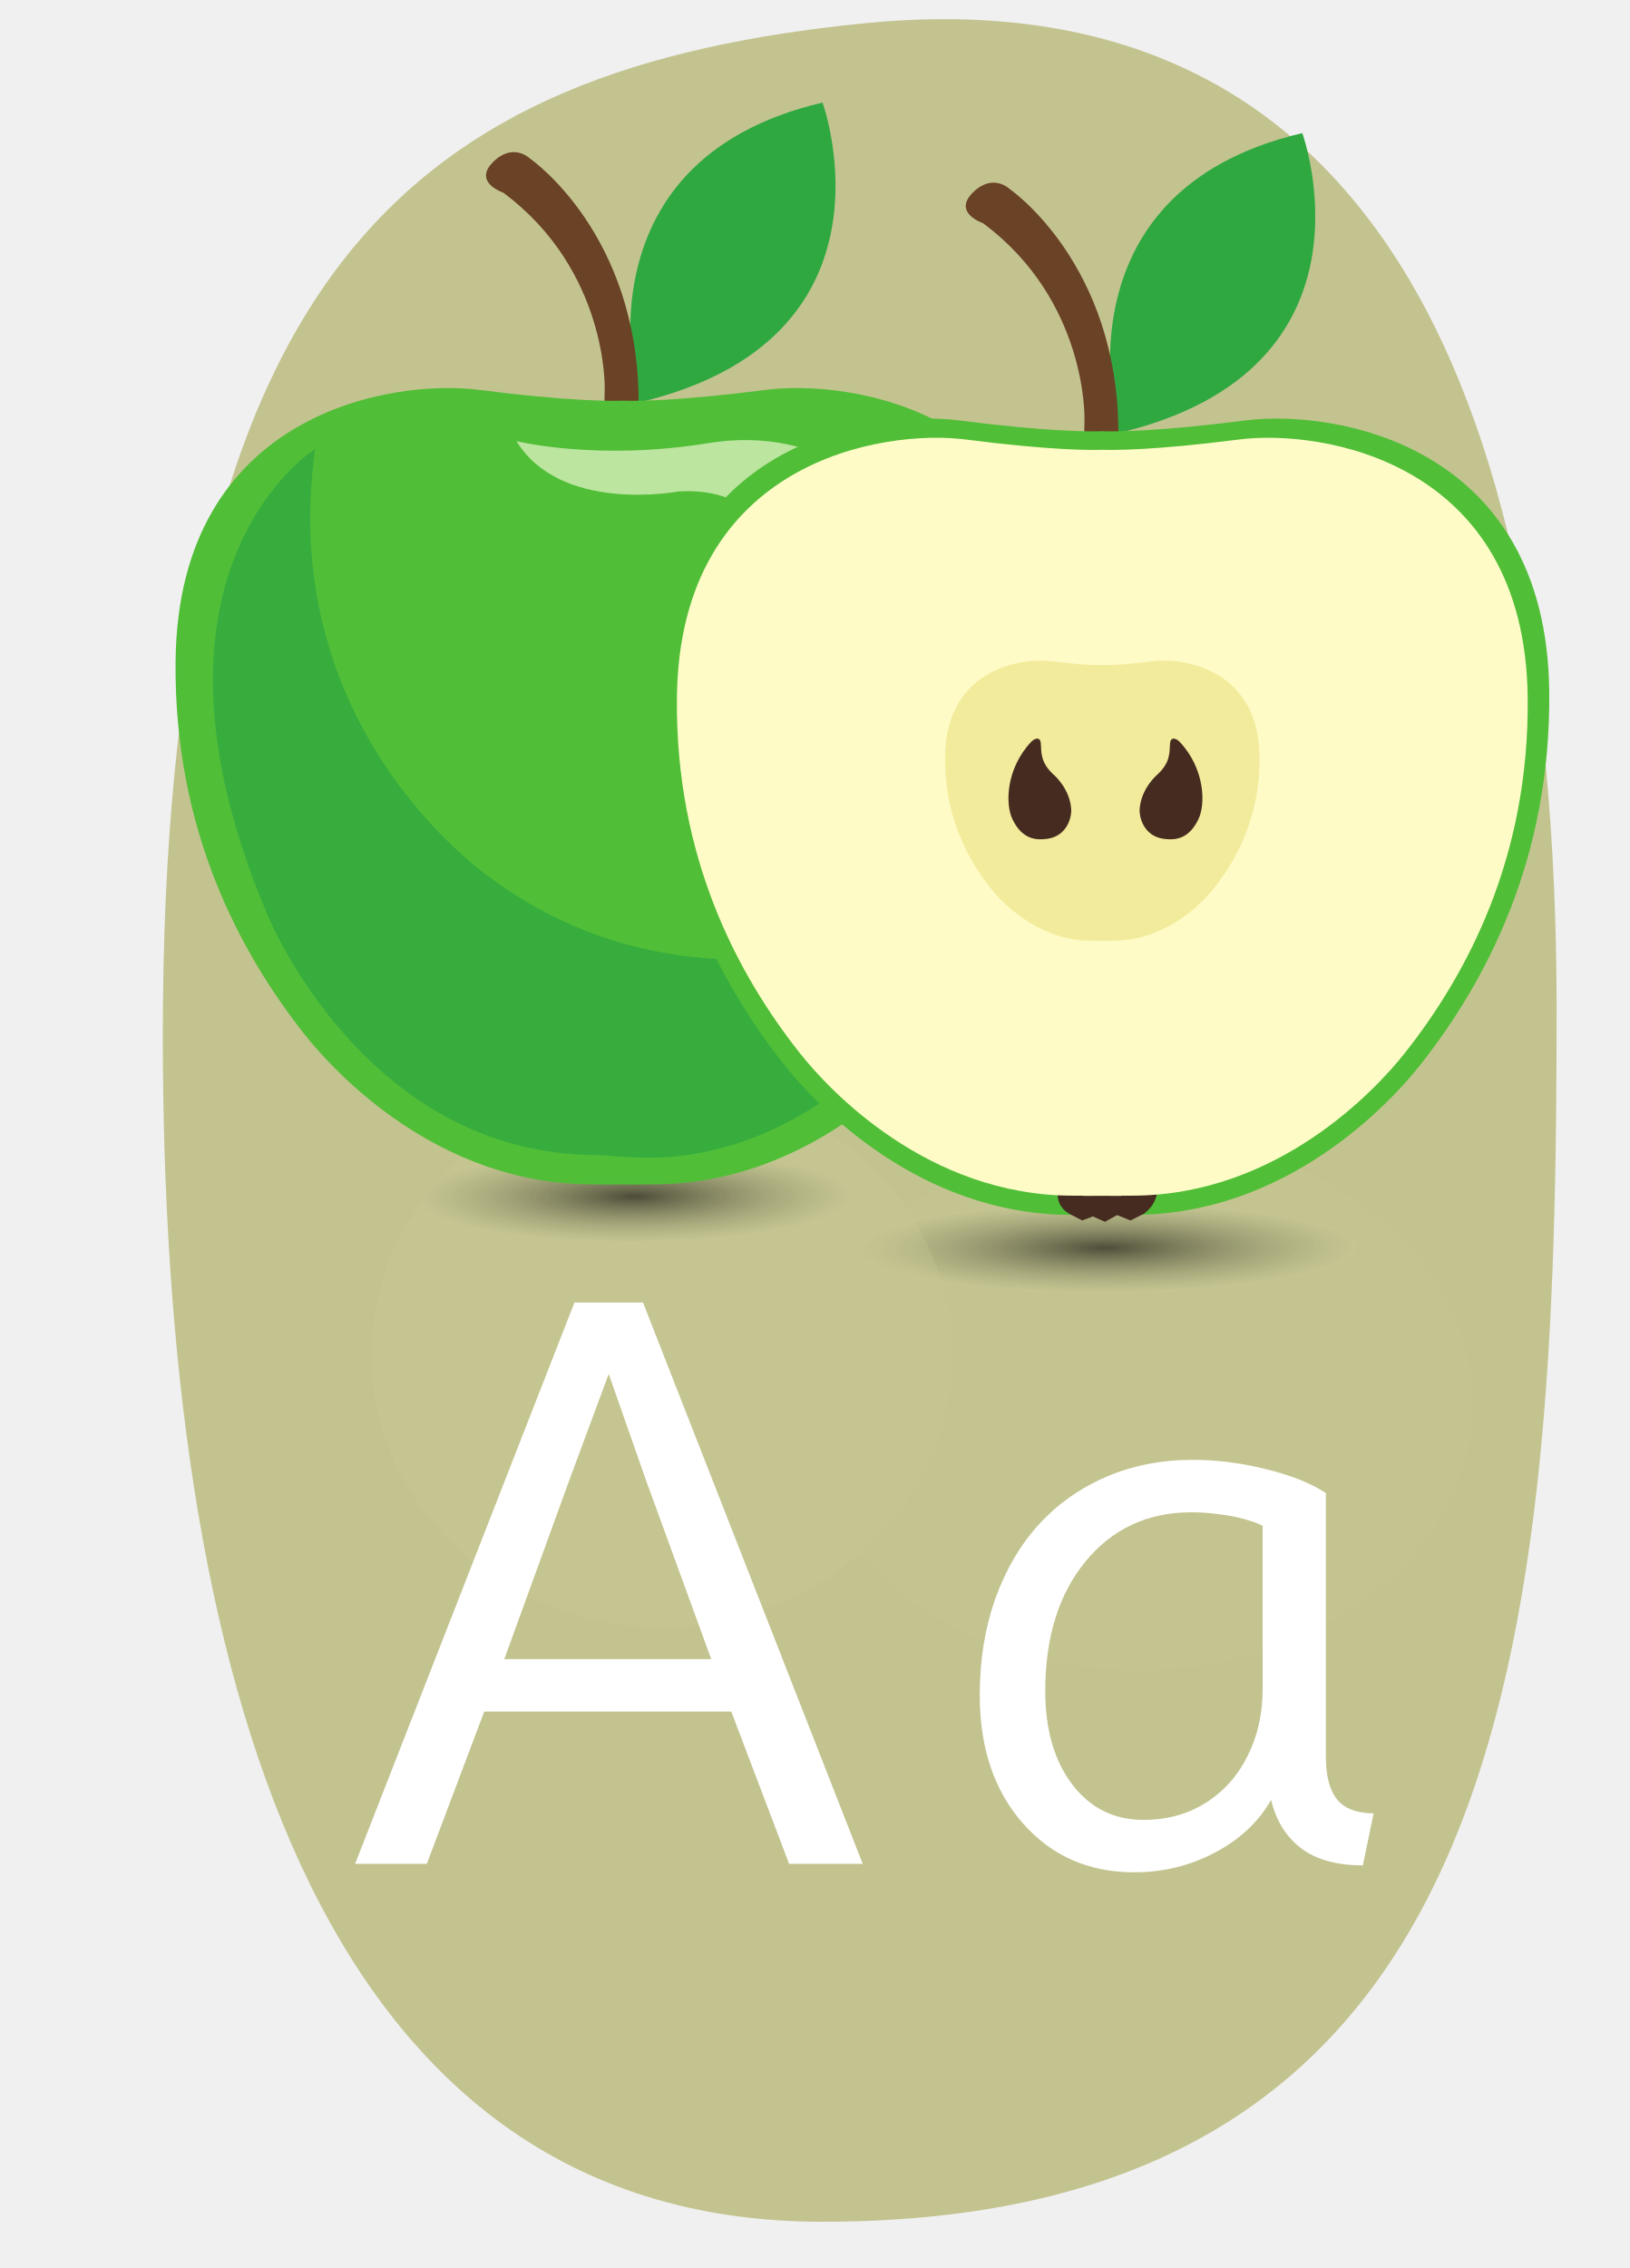
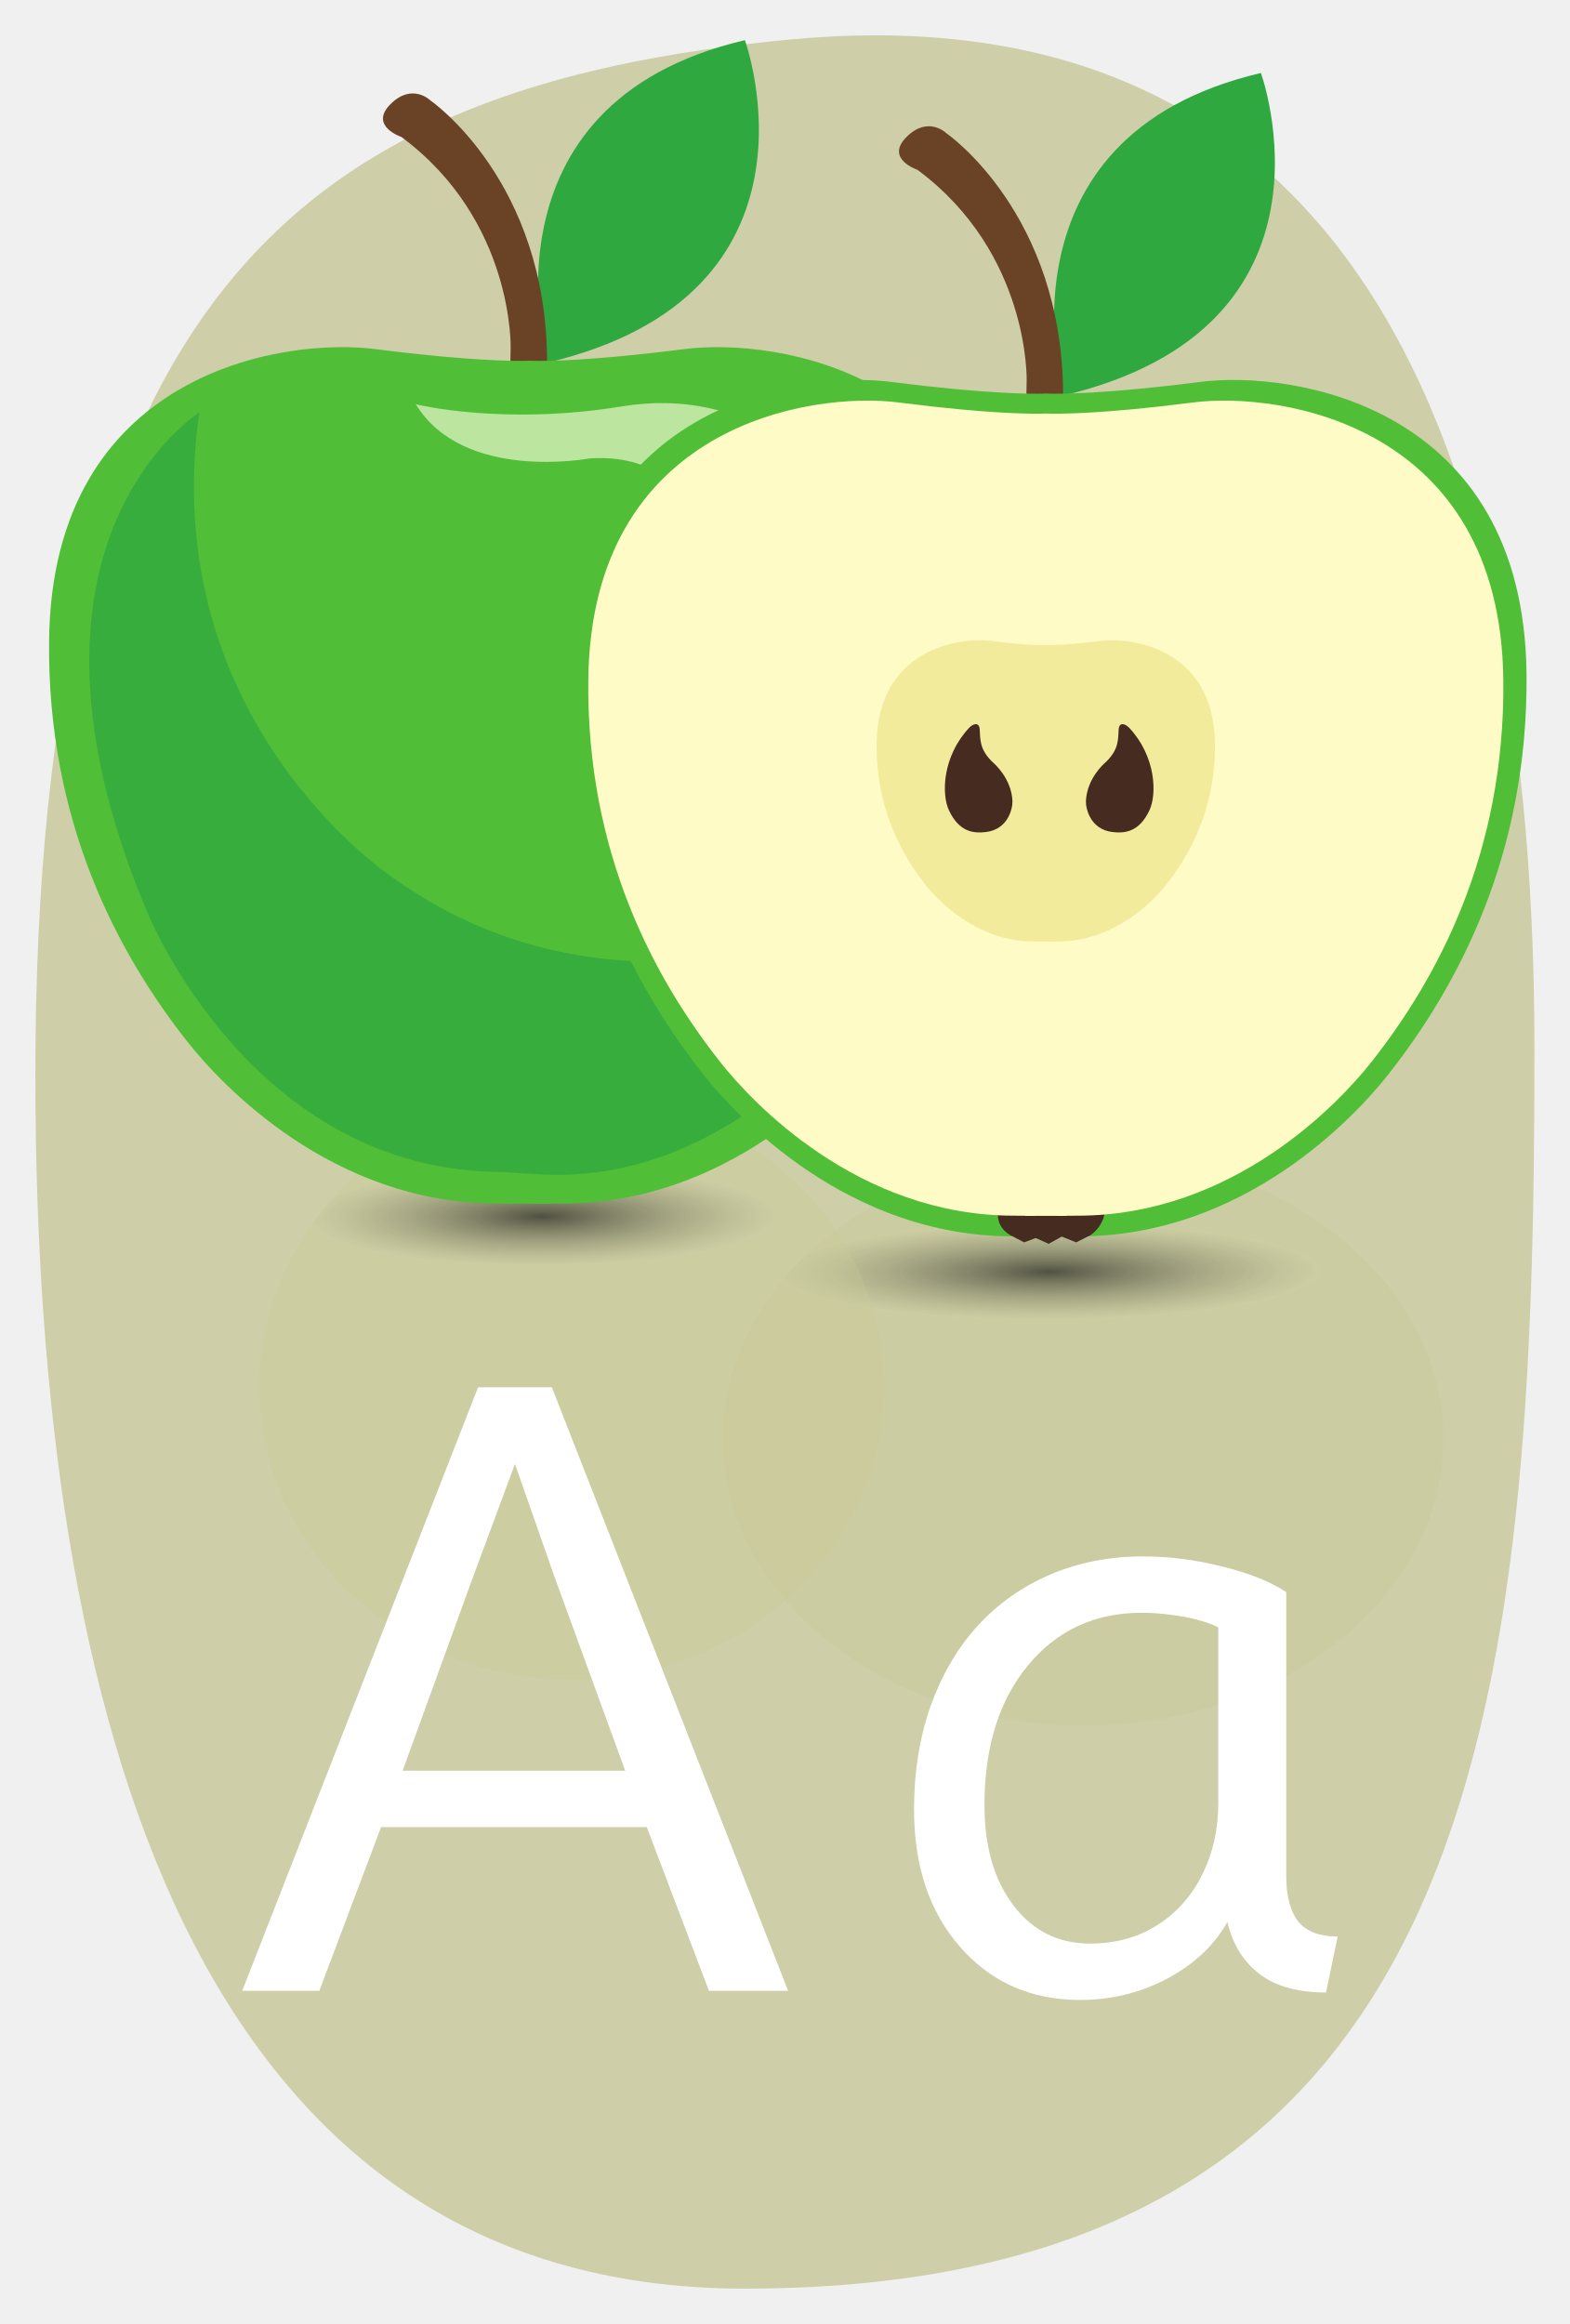
- <svg xmlns="http://www.w3.org/2000/svg" xmlns:xlink="http://www.w3.org/1999/xlink" version="1.1" width="247.757" height="344.758" viewBox="0 0 247.757 344.757" id="svg2985" style="overflow:visible">
+ <svg xmlns="http://www.w3.org/2000/svg" xmlns:xlink="http://www.w3.org/1999/xlink" version="1.1" width="221.902" height="328.491" viewBox="0 0 221.902 328.491" id="svg2985" style="overflow:visible">
  <defs id="defs3078">
    <linearGradient id="linearGradient4088">
-       <stop id="stop4090" style="stop-color:#000000;stop-opacity:1" offset="0" />
-       <stop id="stop4092" style="stop-color:#c8cc95;stop-opacity:0.453" offset="1" />
+       <stop style="stop-color:#000000;stop-opacity:1;" offset="0" id="stop4090" />
+       <stop style="stop-color:#c8cc95;stop-opacity:0.453;" offset="1" id="stop4092" />
    </linearGradient>
    <linearGradient id="linearGradient3910">
-       <stop id="stop3912" style="stop-color:#d1f5bc;stop-opacity:1" offset="0" />
-       <stop id="stop3915" style="stop-color:#9ce970;stop-opacity:0" offset="1" />
+       <stop style="stop-color:#d1f5bc;stop-opacity:1;" offset="0" id="stop3912" />
+       <stop style="stop-color:#9ce970;stop-opacity:0;" offset="1" id="stop3915" />
    </linearGradient>
    <linearGradient id="linearGradient3878">
-       <stop id="stop3880" style="stop-color:#6e8f5b;stop-opacity:1" offset="0" />
-       <stop id="stop3882" style="stop-color:#ebebeb;stop-opacity:0" offset="1" />
+       <stop style="stop-color:#6e8f5b;stop-opacity:1;" offset="0" id="stop3880" />
+       <stop style="stop-color:#ebebeb;stop-opacity:0;" offset="1" id="stop3882" />
    </linearGradient>
    <linearGradient id="linearGradient4407">
-       <stop id="stop4409" style="stop-color:#5a932e;stop-opacity:1" offset="0" />
-       <stop id="stop4411" style="stop-color:#008000;stop-opacity:0" offset="1" />
+       <stop style="stop-color:#5a932e;stop-opacity:1;" offset="0" id="stop4409" />
+       <stop style="stop-color:#008000;stop-opacity:0;" offset="1" id="stop4411" />
    </linearGradient>
    <linearGradient id="linearGradient3920">
      <stop id="stop3922" style="stop-color:#f76605;stop-opacity:1" offset="0" />
      <stop id="stop3924" style="stop-color:#f76605;stop-opacity:0" offset="1" />
    </linearGradient>
    <linearGradient id="linearGradient3912">
      <stop id="stop3914" style="stop-color:#f76605;stop-opacity:1" offset="0" />
      <stop id="stop3916" style="stop-color:#f76605;stop-opacity:0" offset="1" />
    </linearGradient>
    <linearGradient x1="266.478" y1="211.68" x2="229.985" y2="1" id="linearGradient3926" xlink:href="#linearGradient3920" gradientUnits="userSpaceOnUse" />
    <linearGradient x1="181.082" y1="130.101" x2="215.935" y2="39.45" id="linearGradient3928" xlink:href="#linearGradient3912" gradientUnits="userSpaceOnUse" gradientTransform="matrix(1,0,0,0.8609317,-54.55841,-74.85106)" />
-     <radialGradient cx="78.698" cy="50.058" r="99.455" fx="78.698" fy="50.058" id="radialGradient4094" xlink:href="#linearGradient4088" gradientUnits="userSpaceOnUse" gradientTransform="matrix(1,0,0,0.2369623,0,38.19639)" />
-     <radialGradient cx="78.698" cy="50.058" r="99.455" fx="78.698" fy="50.058" id="radialGradient4104-4" xlink:href="#linearGradient4088-8" gradientUnits="userSpaceOnUse" gradientTransform="matrix(1,0,0,0.2369623,0,38.19639)" />
+     <radialGradient xlink:href="#linearGradient4088" id="radialGradient4094" cx="78.698" cy="50.058" fx="78.698" fy="50.058" r="99.455" gradientTransform="matrix(1,0,0,0.2369623,0,38.19639)" gradientUnits="userSpaceOnUse" />
+     <radialGradient xlink:href="#linearGradient4088-8" id="radialGradient4104-4" cx="78.698" cy="50.058" fx="78.698" fy="50.058" r="99.455" gradientTransform="matrix(1,0,0,0.2369623,0,38.19639)" gradientUnits="userSpaceOnUse" />
    <linearGradient id="linearGradient4088-8">
-       <stop id="stop4090-2" style="stop-color:#000000;stop-opacity:1" offset="0" />
-       <stop id="stop4092-2" style="stop-color:#000000;stop-opacity:0" offset="1" />
+       <stop style="stop-color:#000000;stop-opacity:1;" offset="0" id="stop4090-2" />
+       <stop style="stop-color:#000000;stop-opacity:0;" offset="1" id="stop4092-2" />
    </linearGradient>
-     <radialGradient cx="78.698" cy="50.058" r="99.455" fx="78.698" fy="50.058" id="radialGradient4106-5" xlink:href="#linearGradient4088-8" gradientUnits="userSpaceOnUse" gradientTransform="matrix(1,0,0,0.2369623,0,38.19639)" />
-     <radialGradient cx="78.698" cy="50.058" r="99.455" fx="78.698" fy="50.058" id="radialGradient4162" xlink:href="#linearGradient4088" gradientUnits="userSpaceOnUse" gradientTransform="matrix(1,0,0,0.2369623,0,38.19639)" spreadMethod="pad" />
-     <radialGradient cx="100.392" cy="142.538" r="99.455" fx="100.392" fy="142.538" id="radialGradient4164" xlink:href="#linearGradient4088" gradientUnits="userSpaceOnUse" gradientTransform="matrix(0.615615,-0.00320847,1.5412167e-4,0.1356629,37.45477,51.19507)" spreadMethod="pad" />
-     <radialGradient cx="78.698" cy="50.058" r="99.455" fx="78.698" fy="50.058" id="radialGradient4162-1" xlink:href="#linearGradient4088-4" gradientUnits="userSpaceOnUse" gradientTransform="matrix(1,0,0,0.2369623,0,38.19639)" spreadMethod="pad" />
+     <radialGradient xlink:href="#linearGradient4088-8" id="radialGradient4106-5" gradientUnits="userSpaceOnUse" gradientTransform="matrix(1,0,0,0.2369623,0,38.19639)" cx="78.698" cy="50.058" fx="78.698" fy="50.058" r="99.455" />
+     <radialGradient xlink:href="#linearGradient4088" id="radialGradient4162" cx="78.698" cy="50.058" fx="78.698" fy="50.058" r="99.455" gradientTransform="matrix(1,0,0,0.2369623,0,38.19639)" gradientUnits="userSpaceOnUse" spreadMethod="pad" />
+     <radialGradient xlink:href="#linearGradient4088" id="radialGradient4164" gradientUnits="userSpaceOnUse" gradientTransform="matrix(0.615615,-0.00320847,1.5412167e-4,0.1356629,37.45477,51.19507)" spreadMethod="pad" cx="100.392" cy="142.538" fx="100.392" fy="142.538" r="99.455" />
+     <radialGradient xlink:href="#linearGradient4088-4" id="radialGradient4162-1" cx="78.698" cy="50.058" fx="78.698" fy="50.058" r="99.455" gradientTransform="matrix(1,0,0,0.2369623,0,38.19639)" gradientUnits="userSpaceOnUse" spreadMethod="pad" />
    <linearGradient id="linearGradient4088-4">
-       <stop id="stop4090-1" style="stop-color:#000000;stop-opacity:1" offset="0" />
-       <stop id="stop4092-8" style="stop-color:#c8cc95;stop-opacity:0.453" offset="1" />
+       <stop style="stop-color:#000000;stop-opacity:1;" offset="0" id="stop4090-1" />
+       <stop style="stop-color:#c8cc95;stop-opacity:0.453;" offset="1" id="stop4092-8" />
    </linearGradient>
-     <radialGradient cx="100.392" cy="142.538" r="99.455" fx="100.392" fy="142.538" id="radialGradient4164-9" xlink:href="#linearGradient4088-4" gradientUnits="userSpaceOnUse" gradientTransform="matrix(0.615615,-0.00320847,1.5412167e-4,0.1356629,37.45477,51.19507)" spreadMethod="pad" />
+     <radialGradient xlink:href="#linearGradient4088-4" id="radialGradient4164-9" gradientUnits="userSpaceOnUse" gradientTransform="matrix(0.615615,-0.00320847,1.5412167e-4,0.1356629,37.45477,51.19507)" spreadMethod="pad" cx="100.392" cy="142.538" fx="100.392" fy="142.538" r="99.455" />
    <linearGradient id="linearGradient4181">
-       <stop id="stop4183" style="stop-color:#000000;stop-opacity:1" offset="0" />
-       <stop id="stop4185" style="stop-color:#c8cc95;stop-opacity:0.453" offset="1" />
+       <stop style="stop-color:#000000;stop-opacity:1;" offset="0" id="stop4183" />
+       <stop style="stop-color:#c8cc95;stop-opacity:0.453;" offset="1" id="stop4185" />
    </linearGradient>
-     <radialGradient cx="100.392" cy="142.538" r="99.455" fx="100.392" fy="142.538" id="radialGradient4189" xlink:href="#linearGradient4088-4" gradientUnits="userSpaceOnUse" gradientTransform="matrix(0.615615,-0.00320847,1.5412167e-4,0.1356629,37.45477,51.19507)" spreadMethod="pad" />
+     <radialGradient r="99.455" fy="142.538" fx="100.392" cy="142.538" cx="100.392" spreadMethod="pad" gradientTransform="matrix(0.615615,-0.00320847,1.5412167e-4,0.1356629,37.45477,51.19507)" gradientUnits="userSpaceOnUse" id="radialGradient4189" xlink:href="#linearGradient4088-4" />
  </defs>
-   <path d="m 236.655,153.461 c 0,95.967 -6.318,184.266 -111.649,184.266 -77.621,0 -100.253,-84.299 -100.253,-180.266 0,-116.967 38.361,-147.019 106.365,-153.895 70.656,-7.144 105.537,44.928 105.537,149.895 z" id="path3929" style="opacity:0.4;fill:#808000;fill-opacity:1;stroke:none" />
-   <g transform="matrix(0.512253,0,0,2.356339,129.8263,120.0054)" id="g14004" style="opacity:0.6;fill:url(#radialGradient4162);fill-opacity:1;fill-rule:nonzero">
-     <path d="m 187.889,116.431 a 80.952,79.453 0 1 1 -161.904,0 80.952,79.453 0 1 1 161.904,0 z" transform="matrix(1.228568,0,0,0.2166839,-47.36753,14.35761)" id="path14006" style="fill:url(#radialGradient4164);fill-opacity:1;fill-rule:nonzero;stroke:none" />
+   <path style="opacity:0.3;fill:#808000;fill-opacity:1;stroke:none" d="m 216.902,148.206 c 0,91.29 -6.318,175.286 -111.649,175.286 C 27.632,323.491 5,243.301 5,152.011 5,40.744 43.361,12.157 111.365,5.616 182.021,-1.18 216.902,48.355 216.902,148.206 z" id="path3929" />
+   <g id="g14004" transform="matrix(0.512253,0,0,2.356339,110.0733,110.0872)" style="opacity:0.6;fill:url(#radialGradient4162);fill-opacity:1;fill-rule:nonzero">
+     <path transform="matrix(1.228568,0,0,0.2166839,-47.36753,14.35761)" d="m 187.889,116.431 c 0,43.881 -36.243,79.453 -80.952,79.453 -44.709,0 -80.952,-35.572 -80.952,-79.453 0,-43.881 36.243,-79.453 80.952,-79.453 44.709,0 80.952,35.572 80.952,79.453 z" id="path14006" style="fill:url(#radialGradient4164);fill-opacity:1;fill-rule:nonzero;stroke:none" />
  </g>
-   <g transform="matrix(0.4438912,0,0,2.403729,63.29284,110.7914)" id="g14004-1" style="opacity:0.61;fill:url(#radialGradient4162-1);fill-opacity:1;fill-rule:nonzero;overflow:visible">
-     <path d="m 187.889,116.431 a 80.952,79.453 0 1 1 -161.904,0 80.952,79.453 0 1 1 161.904,0 z" transform="matrix(1.228568,0,0,0.2166839,-47.36753,14.35761)" id="path14006-5" style="fill:url(#radialGradient4189);fill-opacity:1;fill-rule:nonzero;stroke:none" />
+   <g id="g14004-1" transform="matrix(0.4438912,0,0,2.403729,43.53983,100.8732)" style="opacity:0.61;fill:url(#radialGradient4162-1);fill-opacity:1;fill-rule:nonzero;overflow:visible">
+     <path transform="matrix(1.228568,0,0,0.2166839,-47.36753,14.35761)" d="m 187.889,116.431 c 0,43.881 -36.243,79.453 -80.952,79.453 -44.709,0 -80.952,-35.572 -80.952,-79.453 0,-43.881 36.243,-79.453 80.952,-79.453 44.709,0 80.952,35.572 80.952,79.453 z" id="path14006-5" style="fill:url(#radialGradient4189);fill-opacity:1;fill-rule:nonzero;stroke:none" />
  </g>
-   <g transform="translate(14.65466,-5.312433)" id="layer1">
-     <g transform="matrix(1.958956,0,0,1.958956,-43.5131,-91.24535)" id="g13987">
-       <path d="m 64.292,80.526 c 0,0 -5.31,-18.691 14.274,-23.275 0,0 6.666,18.334 -14.274,23.275" id="path3286" style="fill:#2fa840;fill-opacity:1;fill-rule:nonzero;stroke:none" />
-       <path d="m 61.663,79.476 c 0,0 0.264,-9.196 -7.883,-15.24 0,0 -2.364,-0.789 -0.789,-2.366 1.577,-1.576 2.891,-0.261 2.891,-0.261 0,0 8.409,5.78 8.409,18.918 0,13.137 -2.89,7.883 -2.629,-1.05" id="path3288" style="fill:#6a4225;fill-opacity:1;fill-rule:nonzero;stroke:none" />
-       <path d="m 74.187,79.542 c -6.945,0.891 -10.229,0.868 -11.038,0.841 l 0,-0.007 -0.106,0.005 -0.106,-0.005 0,0.007 c -0.807,0.026 -4.091,0.05 -11.037,-0.841 -6.643,-0.851 -23.335,1.667 -23.543,21.043 -0.141,13.11 4.997,22.614 10,28.957 2.391,3.031 10.418,11.65 22.29,11.65 0.111,0 0.43,0 0.833,0.002 l 0,0.015 c 0.179,0 0.835,-0.002 1.564,-0.008 0.729,0.005 1.386,0.008 1.564,0.008 l 0,-0.015 c 0.404,-0.002 0.723,-0.002 0.833,-0.002 11.873,0 19.9,-8.619 22.29,-11.65 5.003,-6.344 10.143,-15.848 10,-28.957 -0.207,-19.375 -16.899,-21.894 -23.543,-21.043" id="path3290" style="fill:#51be37;fill-opacity:1;fill-rule:nonzero;stroke:none" />
-       <path d="m 54.816,83.521 c 0,0 6.261,1.565 14.867,0.156 8.609,-1.409 15.92,3.481 17.058,12.364 0.784,6.104 -3.129,7.669 -5.006,7.669 0,0 -4.695,0.156 -5.008,-6.416 0,0 -0.158,-10.486 -9.39,-9.861 0,0 -9.078,1.721 -12.521,-3.911" id="path3292" style="fill:#bce59f;fill-opacity:1;fill-rule:nonzero;stroke:none" />
-       <path d="m 39.19,84.126 c 0,0 -15,9.375 -3.75,36.041 0,0 7.5,18.75 25.625,18.75 0,0 2.638,0.209 3.96,0.209 3.281,0 8.321,-0.704 14.238,-4.834 1.972,-1.376 9.304,-7.457 12.637,-15.375 0,0 -20.834,11.668 -38.75,-1.25 0,0 -17.084,-11.25 -13.96,-33.541" id="path3294" style="fill:#37ad3e;fill-opacity:1;fill-rule:nonzero;stroke:none" />
+   <g id="layer1" transform="translate(-5.098363,-3.230644)">
+     <g id="g13987" transform="matrix(1.958956,0,0,1.958956,-43.5131,-103.2454)">
+       <path d="m 64.292,80.526 c 0,0 -5.31,-18.691 14.274,-23.275 0,0 6.666,18.334 -14.274,23.275" style="fill:#2fa840;fill-opacity:1;fill-rule:nonzero;stroke:none" id="path3286" />
+       <path d="m 61.663,79.476 c 0,0 0.264,-9.196 -7.883,-15.24 0,0 -2.364,-0.789 -0.789,-2.366 1.577,-1.576 2.891,-0.261 2.891,-0.261 0,0 8.409,5.78 8.409,18.918 0,13.137 -2.89,7.883 -2.629,-1.05" style="fill:#6a4225;fill-opacity:1;fill-rule:nonzero;stroke:none" id="path3288" />
+       <path d="m 74.187,79.542 c -6.945,0.891 -10.229,0.868 -11.038,0.841 l 0,-0.007 -0.106,0.005 -0.106,-0.005 0,0.007 c -0.807,0.026 -4.091,0.05 -11.037,-0.841 -6.643,-0.851 -23.335,1.667 -23.543,21.043 -0.141,13.11 4.997,22.614 10,28.957 2.391,3.031 10.418,11.65 22.29,11.65 0.111,0 0.43,0 0.833,0.002 l 0,0.015 c 0.179,0 0.835,-0.002 1.564,-0.008 0.729,0.005 1.386,0.008 1.564,0.008 l 0,-0.015 c 0.404,-0.002 0.723,-0.002 0.833,-0.002 11.873,0 19.9,-8.619 22.29,-11.65 5.003,-6.344 10.143,-15.848 10,-28.957 -0.207,-19.375 -16.899,-21.894 -23.543,-21.043" style="fill:#51be37;fill-opacity:1;fill-rule:nonzero;stroke:none" id="path3290" />
+       <path d="m 54.816,83.521 c 0,0 6.261,1.565 14.867,0.156 8.609,-1.409 15.92,3.481 17.058,12.364 0.784,6.104 -3.129,7.669 -5.006,7.669 0,0 -4.695,0.156 -5.008,-6.416 0,0 -0.158,-10.486 -9.39,-9.861 0,0 -9.078,1.721 -12.521,-3.911" style="fill:#bce59f;fill-opacity:1;fill-rule:nonzero;stroke:none" id="path3292" />
+       <path d="m 39.19,84.126 c 0,0 -15,9.375 -3.75,36.041 0,0 7.5,18.75 25.625,18.75 0,0 2.638,0.209 3.96,0.209 3.281,0 8.321,-0.704 14.238,-4.834 1.972,-1.376 9.304,-7.457 12.637,-15.375 0,0 -20.834,11.668 -38.75,-1.25 0,0 -17.084,-11.25 -13.96,-33.541" style="fill:#37ad3e;fill-opacity:1;fill-rule:nonzero;stroke:none" id="path3294" />
    </g>
-     <g transform="matrix(1.958956,0,0,1.958956,-146.4107,-79.45499)" id="g13994">
-       <path d="m 154.052,76.876 c 0,0 -5.309,-18.691 14.275,-23.275 0,0 6.666,18.334 -14.275,23.275" id="path4344" style="fill:#2fa840;fill-opacity:1;fill-rule:nonzero;stroke:none" />
-       <path d="m 151.425,75.826 c 0,0 0.263,-9.196 -7.883,-15.24 0,0 -2.365,-0.789 -0.789,-2.366 1.577,-1.576 2.891,-0.261 2.891,-0.261 0,0 8.408,5.78 8.408,18.918 0,13.137 -2.889,7.883 -2.627,-1.05" id="path4346" style="fill:#6a4225;fill-opacity:1;fill-rule:nonzero;stroke:none" />
-       <path d="m 163.948,75.892 c -6.946,0.891 -10.23,0.868 -11.037,0.843 l 0,-0.009 -0.106,0.005 -0.106,-0.005 0,0.009 c -0.807,0.025 -4.091,0.049 -11.037,-0.843 -6.643,-0.851 -23.335,1.667 -23.543,21.043 -0.141,13.11 4.997,22.615 10,28.958 2.39,3.033 10.418,11.65 22.29,11.65 0.111,0 0.43,0 0.833,0.002 l 0,0.015 c 0.179,0 0.835,-0.002 1.564,-0.007 0.729,0.005 1.385,0.007 1.564,0.007 l 0,-0.015 c 0.403,-0.002 0.721,-0.002 0.833,-0.002 11.873,0 19.9,-8.617 22.29,-11.65 5.003,-6.343 10.141,-15.848 10,-28.958 -0.207,-19.375 -16.899,-21.894 -23.543,-21.043" id="path4348" style="fill:#51be37;fill-opacity:1;fill-rule:nonzero;stroke:none" />
-       <path d="m 157.077,135.477 c 0,0 0.104,1.145 -1.041,1.979 l -1.042,0.521 -1.041,-0.417 -0.938,0.521 -0.938,-0.416 -0.834,0.312 -0.835,-0.435 c 0,0 -1.249,-0.504 -1.04,-1.857 0.209,-1.354 7.709,-0.207 7.709,-0.207" id="path4350" style="fill:#462c20;fill-opacity:1;fill-rule:nonzero;stroke:none" />
-       <path d="m 163.411,77.376 c -6.611,0.849 -9.736,0.825 -10.505,0.801 l 0,-0.008 -0.101,0.005 -0.101,-0.005 0,0.008 c -0.769,0.024 -3.894,0.048 -10.505,-0.801 -6.321,-0.81 -22.209,1.587 -22.407,20.027 -0.135,12.478 4.756,21.523 9.519,27.561 2.275,2.885 9.915,11.088 21.215,11.088 0.106,0 0.409,10e-4 0.792,0.004 l 0,0.013 c 0.169,0 0.795,-0.004 1.488,-0.006 0.693,0.002 1.319,0.006 1.488,0.006 l 0,-0.013 c 0.384,-0.002 0.686,-0.004 0.792,-0.004 11.3,0 18.94,-8.203 21.215,-11.088 4.763,-6.039 9.654,-15.084 9.519,-27.561 -0.199,-18.44 -16.086,-20.837 -22.408,-20.027" id="path4352" style="fill:#fefbc7;fill-opacity:1;fill-rule:nonzero;stroke:none" />
-       <path d="m 156.727,94.581 c -2.445,0.312 -3.601,0.305 -3.885,0.295 l 0,-0.002 -0.037,0.002 -0.037,-0.002 0,0.002 c -0.284,0.01 -1.44,0.018 -3.885,-0.295 -2.336,-0.3 -8.21,0.586 -8.284,7.404 -0.049,4.612 1.759,7.957 3.52,10.19 0.841,1.066 3.665,4.098 7.843,4.098 0.039,0 0.151,0.001 0.294,0.002 l 0,0.005 c 0.062,0 0.294,-0.001 0.55,-0.002 0.256,10e-4 0.487,0.002 0.55,0.002 l 0,-0.005 c 0.142,-0.001 0.255,-0.002 0.294,-0.002 4.178,0 7.001,-3.031 7.843,-4.098 1.761,-2.232 3.569,-5.577 3.52,-10.19 -0.074,-6.818 -5.947,-7.704 -8.284,-7.404" id="path4354" style="fill:#f3eb9c;fill-opacity:1;fill-rule:nonzero;stroke:none" />
-       <path d="m 158.063,100.959 c -0.052,0.676 0.06,1.468 -1.011,2.442 0,0 -1.268,1.071 -1.351,2.716 -0.025,0.504 0.279,2.059 1.924,2.254 0.882,0.104 1.917,10e-4 2.654,-1.558 0.557,-1.177 0.475,-3.9 -1.454,-5.964 -0.25,-0.269 -0.716,-0.468 -0.761,0.109" id="path4356" style="fill:#462c20;fill-opacity:1;fill-rule:nonzero;stroke:none" />
-       <path d="m 148.036,100.959 c 0.051,0.675 -0.059,1.468 1.012,2.442 0,0 1.268,1.071 1.35,2.716 0.025,0.502 -0.278,2.059 -1.925,2.254 -0.882,0.104 -1.916,0 -2.652,-1.558 -0.556,-1.179 -0.476,-3.901 1.452,-5.964 0.251,-0.27 0.718,-0.468 0.762,0.109" id="path4358" style="fill:#462c20;fill-opacity:1;fill-rule:nonzero;stroke:none" />
+     <g id="g13994" transform="matrix(1.958956,0,0,1.958956,-146.4107,-91.45499)">
+       <path d="m 154.052,76.876 c 0,0 -5.309,-18.691 14.275,-23.275 0,0 6.666,18.334 -14.275,23.275" style="fill:#2fa840;fill-opacity:1;fill-rule:nonzero;stroke:none" id="path4344" />
+       <path d="m 151.425,75.826 c 0,0 0.263,-9.196 -7.883,-15.24 0,0 -2.365,-0.789 -0.789,-2.366 1.577,-1.576 2.891,-0.261 2.891,-0.261 0,0 8.408,5.78 8.408,18.918 0,13.137 -2.889,7.883 -2.627,-1.05" style="fill:#6a4225;fill-opacity:1;fill-rule:nonzero;stroke:none" id="path4346" />
+       <path d="m 163.948,75.892 c -6.946,0.891 -10.23,0.868 -11.037,0.843 l 0,-0.009 -0.106,0.005 -0.106,-0.005 0,0.009 c -0.807,0.025 -4.091,0.049 -11.037,-0.843 -6.643,-0.851 -23.335,1.667 -23.543,21.043 -0.141,13.11 4.997,22.615 10,28.958 2.39,3.033 10.418,11.65 22.29,11.65 0.111,0 0.43,0 0.833,0.002 l 0,0.015 c 0.179,0 0.835,-0.002 1.564,-0.007 0.729,0.005 1.385,0.007 1.564,0.007 l 0,-0.015 c 0.403,-0.002 0.721,-0.002 0.833,-0.002 11.873,0 19.9,-8.617 22.29,-11.65 5.003,-6.343 10.141,-15.848 10,-28.958 -0.207,-19.375 -16.899,-21.894 -23.543,-21.043" style="fill:#51be37;fill-opacity:1;fill-rule:nonzero;stroke:none" id="path4348" />
+       <path d="m 157.077,135.477 c 0,0 0.104,1.145 -1.041,1.979 l -1.042,0.521 -1.041,-0.417 -0.938,0.521 -0.938,-0.416 -0.834,0.312 -0.835,-0.435 c 0,0 -1.249,-0.504 -1.04,-1.857 0.209,-1.354 7.709,-0.207 7.709,-0.207" style="fill:#462c20;fill-opacity:1;fill-rule:nonzero;stroke:none" id="path4350" />
+       <path d="m 163.411,77.376 c -6.611,0.849 -9.736,0.825 -10.505,0.801 l 0,-0.008 -0.101,0.005 -0.101,-0.005 0,0.008 c -0.769,0.024 -3.894,0.048 -10.505,-0.801 -6.321,-0.81 -22.209,1.587 -22.407,20.027 -0.135,12.478 4.756,21.523 9.519,27.561 2.275,2.885 9.915,11.088 21.215,11.088 0.106,0 0.409,10e-4 0.792,0.004 l 0,0.013 c 0.169,0 0.795,-0.004 1.488,-0.006 0.693,0.002 1.319,0.006 1.488,0.006 l 0,-0.013 c 0.384,-0.002 0.686,-0.004 0.792,-0.004 11.3,0 18.94,-8.203 21.215,-11.088 4.763,-6.039 9.654,-15.084 9.519,-27.561 -0.199,-18.44 -16.086,-20.837 -22.408,-20.027" style="fill:#fefbc7;fill-opacity:1;fill-rule:nonzero;stroke:none" id="path4352" />
+       <path d="m 156.727,94.581 c -2.445,0.312 -3.601,0.305 -3.885,0.295 l 0,-0.002 -0.037,0.002 -0.037,-0.002 0,0.002 c -0.284,0.01 -1.44,0.018 -3.885,-0.295 -2.336,-0.3 -8.21,0.586 -8.284,7.404 -0.049,4.612 1.759,7.957 3.52,10.19 0.841,1.066 3.665,4.098 7.843,4.098 0.039,0 0.151,0.001 0.294,0.002 l 0,0.005 c 0.062,0 0.294,-0.001 0.55,-0.002 0.256,10e-4 0.487,0.002 0.55,0.002 l 0,-0.005 c 0.142,-0.001 0.255,-0.002 0.294,-0.002 4.178,0 7.001,-3.031 7.843,-4.098 1.761,-2.232 3.569,-5.577 3.52,-10.19 -0.074,-6.818 -5.947,-7.704 -8.284,-7.404" style="fill:#f3eb9c;fill-opacity:1;fill-rule:nonzero;stroke:none" id="path4354" />
+       <path d="m 158.063,100.959 c -0.052,0.676 0.06,1.468 -1.011,2.442 0,0 -1.268,1.071 -1.351,2.716 -0.025,0.504 0.279,2.059 1.924,2.254 0.882,0.104 1.917,10e-4 2.654,-1.558 0.557,-1.177 0.475,-3.9 -1.454,-5.964 -0.25,-0.269 -0.716,-0.468 -0.761,0.109" style="fill:#462c20;fill-opacity:1;fill-rule:nonzero;stroke:none" id="path4356" />
+       <path d="m 148.036,100.959 c 0.051,0.675 -0.059,1.468 1.012,2.442 0,0 1.268,1.071 1.35,2.716 0.025,0.502 -0.278,2.059 -1.925,2.254 -0.882,0.104 -1.916,0 -2.652,-1.558 -0.556,-1.179 -0.476,-3.901 1.452,-5.964 0.251,-0.27 0.718,-0.468 0.762,0.109" style="fill:#462c20;fill-opacity:1;fill-rule:nonzero;stroke:none" id="path4358" />
    </g>
  </g>
-   <g id="text3316" style="font-size:40px;font-style:normal;font-weight:normal;line-height:125%;letter-spacing:0px;word-spacing:0px;fill:#ffffff;fill-opacity:1;stroke:none;font-family:Sans">
-     <path d="m 53.992,283.318 10.898,0 8.73,-23.145 37.559,0 8.789,23.145 11.191,0 -33.398,-85.313 -10.43,0 -33.34,85.313 m 22.676,-31.113 9.902,-27.246 5.977,-16.113 5.625,16.055 9.961,27.305 -31.465,0" id="path4219" style="font-size:120px;font-variant:normal;font-stretch:normal;letter-spacing:10px;fill:#ffffff;font-family:Topmarks;-inkscape-font-specification:Topmarks" />
-     <path d="m 172.449,284.607 c 4.375,0 8.457,-0.996 12.246,-2.988 3.828,-2.031 6.68,-4.707 8.555,-8.027 0.742,3.125 2.246,5.566 4.512,7.324 2.305,1.758 5.449,2.637 9.434,2.637 l 1.641,-7.91 c -2.539,10e-6 -4.395,-0.703 -5.566,-2.109 -1.133,-1.445 -1.699,-3.613 -1.699,-6.504 l 0,-40.078 c -2.344,-1.523 -5.391,-2.734 -9.141,-3.633 -3.711,-0.937 -7.422,-1.406 -11.133,-1.406 -4.727,6e-5 -9.102,0.859 -13.125,2.578 -3.984,1.719 -7.402,4.141 -10.254,7.266 -2.813,3.086 -5.02,6.856 -6.621,11.309 -1.563,4.453 -2.344,9.316 -2.344,14.59 -1e-5,8.047 2.187,14.551 6.562,19.512 4.375,4.961 10.02,7.441 16.934,7.441 m 1.406,-7.969 c -4.492,1e-5 -8.105,-1.797 -10.84,-5.391 -2.734,-3.594 -4.102,-8.32 -4.102,-14.18 -2e-5,-8.164 2.031,-14.727 6.094,-19.688 4.102,-5 9.473,-7.5 16.113,-7.5 1.406,5e-5 2.793,0.098 4.16,0.293 1.367,0.156 2.617,0.391 3.75,0.703 1.172,0.313 2.148,0.664 2.93,1.055 l 0,24.844 c -5e-5,3.75 -0.762,7.129 -2.285,10.137 -1.484,3.008 -3.613,5.391 -6.387,7.148 -2.734,1.719 -5.879,2.578 -9.434,2.578" id="path4221" style="font-size:120px;font-variant:normal;font-stretch:normal;letter-spacing:10px;fill:#ffffff;font-family:Topmarks;-inkscape-font-specification:Topmarks" />
+   <g style="font-size:40px;font-style:normal;font-weight:normal;line-height:125%;letter-spacing:0px;word-spacing:0px;fill:#ffffff;fill-opacity:1;stroke:none;font-family:Sans" id="text3316" transform="translate(-19.75302,-1.918212)">
+     <path d="m 53.992,283.318 10.898,0 8.73,-23.145 37.559,0 8.789,23.145 11.191,0 -33.398,-85.313 -10.43,0 -33.34,85.313 m 22.676,-31.113 9.902,-27.246 5.977,-16.113 5.625,16.055 9.961,27.305 -31.465,0" style="font-size:120px;font-variant:normal;font-stretch:normal;letter-spacing:10px;fill:#ffffff;font-family:Topmarks;-inkscape-font-specification:Topmarks" id="path4219" />
+     <path d="m 172.449,284.607 c 4.375,0 8.457,-0.996 12.246,-2.988 3.828,-2.031 6.68,-4.707 8.555,-8.027 0.742,3.125 2.246,5.566 4.512,7.324 2.305,1.758 5.449,2.637 9.434,2.637 l 1.641,-7.91 c -2.539,10e-6 -4.395,-0.703 -5.566,-2.109 -1.133,-1.445 -1.699,-3.613 -1.699,-6.504 l 0,-40.078 c -2.344,-1.523 -5.391,-2.734 -9.141,-3.633 -3.711,-0.937 -7.422,-1.406 -11.133,-1.406 -4.727,6e-5 -9.102,0.859 -13.125,2.578 -3.984,1.719 -7.402,4.141 -10.254,7.266 -2.813,3.086 -5.02,6.856 -6.621,11.309 -1.563,4.453 -2.344,9.316 -2.344,14.59 -1e-5,8.047 2.187,14.551 6.562,19.512 4.375,4.961 10.02,7.441 16.934,7.441 m 1.406,-7.969 c -4.492,1e-5 -8.105,-1.797 -10.84,-5.391 -2.734,-3.594 -4.102,-8.32 -4.102,-14.18 -2e-5,-8.164 2.031,-14.727 6.094,-19.688 4.102,-5 9.473,-7.5 16.113,-7.5 1.406,5e-5 2.793,0.098 4.16,0.293 1.367,0.156 2.617,0.391 3.75,0.703 1.172,0.313 2.148,0.664 2.93,1.055 l 0,24.844 c -5e-5,3.75 -0.762,7.129 -2.285,10.137 -1.484,3.008 -3.613,5.391 -6.387,7.148 -2.734,1.719 -5.879,2.578 -9.434,2.578" style="font-size:120px;font-variant:normal;font-stretch:normal;letter-spacing:10px;fill:#ffffff;font-family:Topmarks;-inkscape-font-specification:Topmarks" id="path4221" />
  </g>
</svg>
